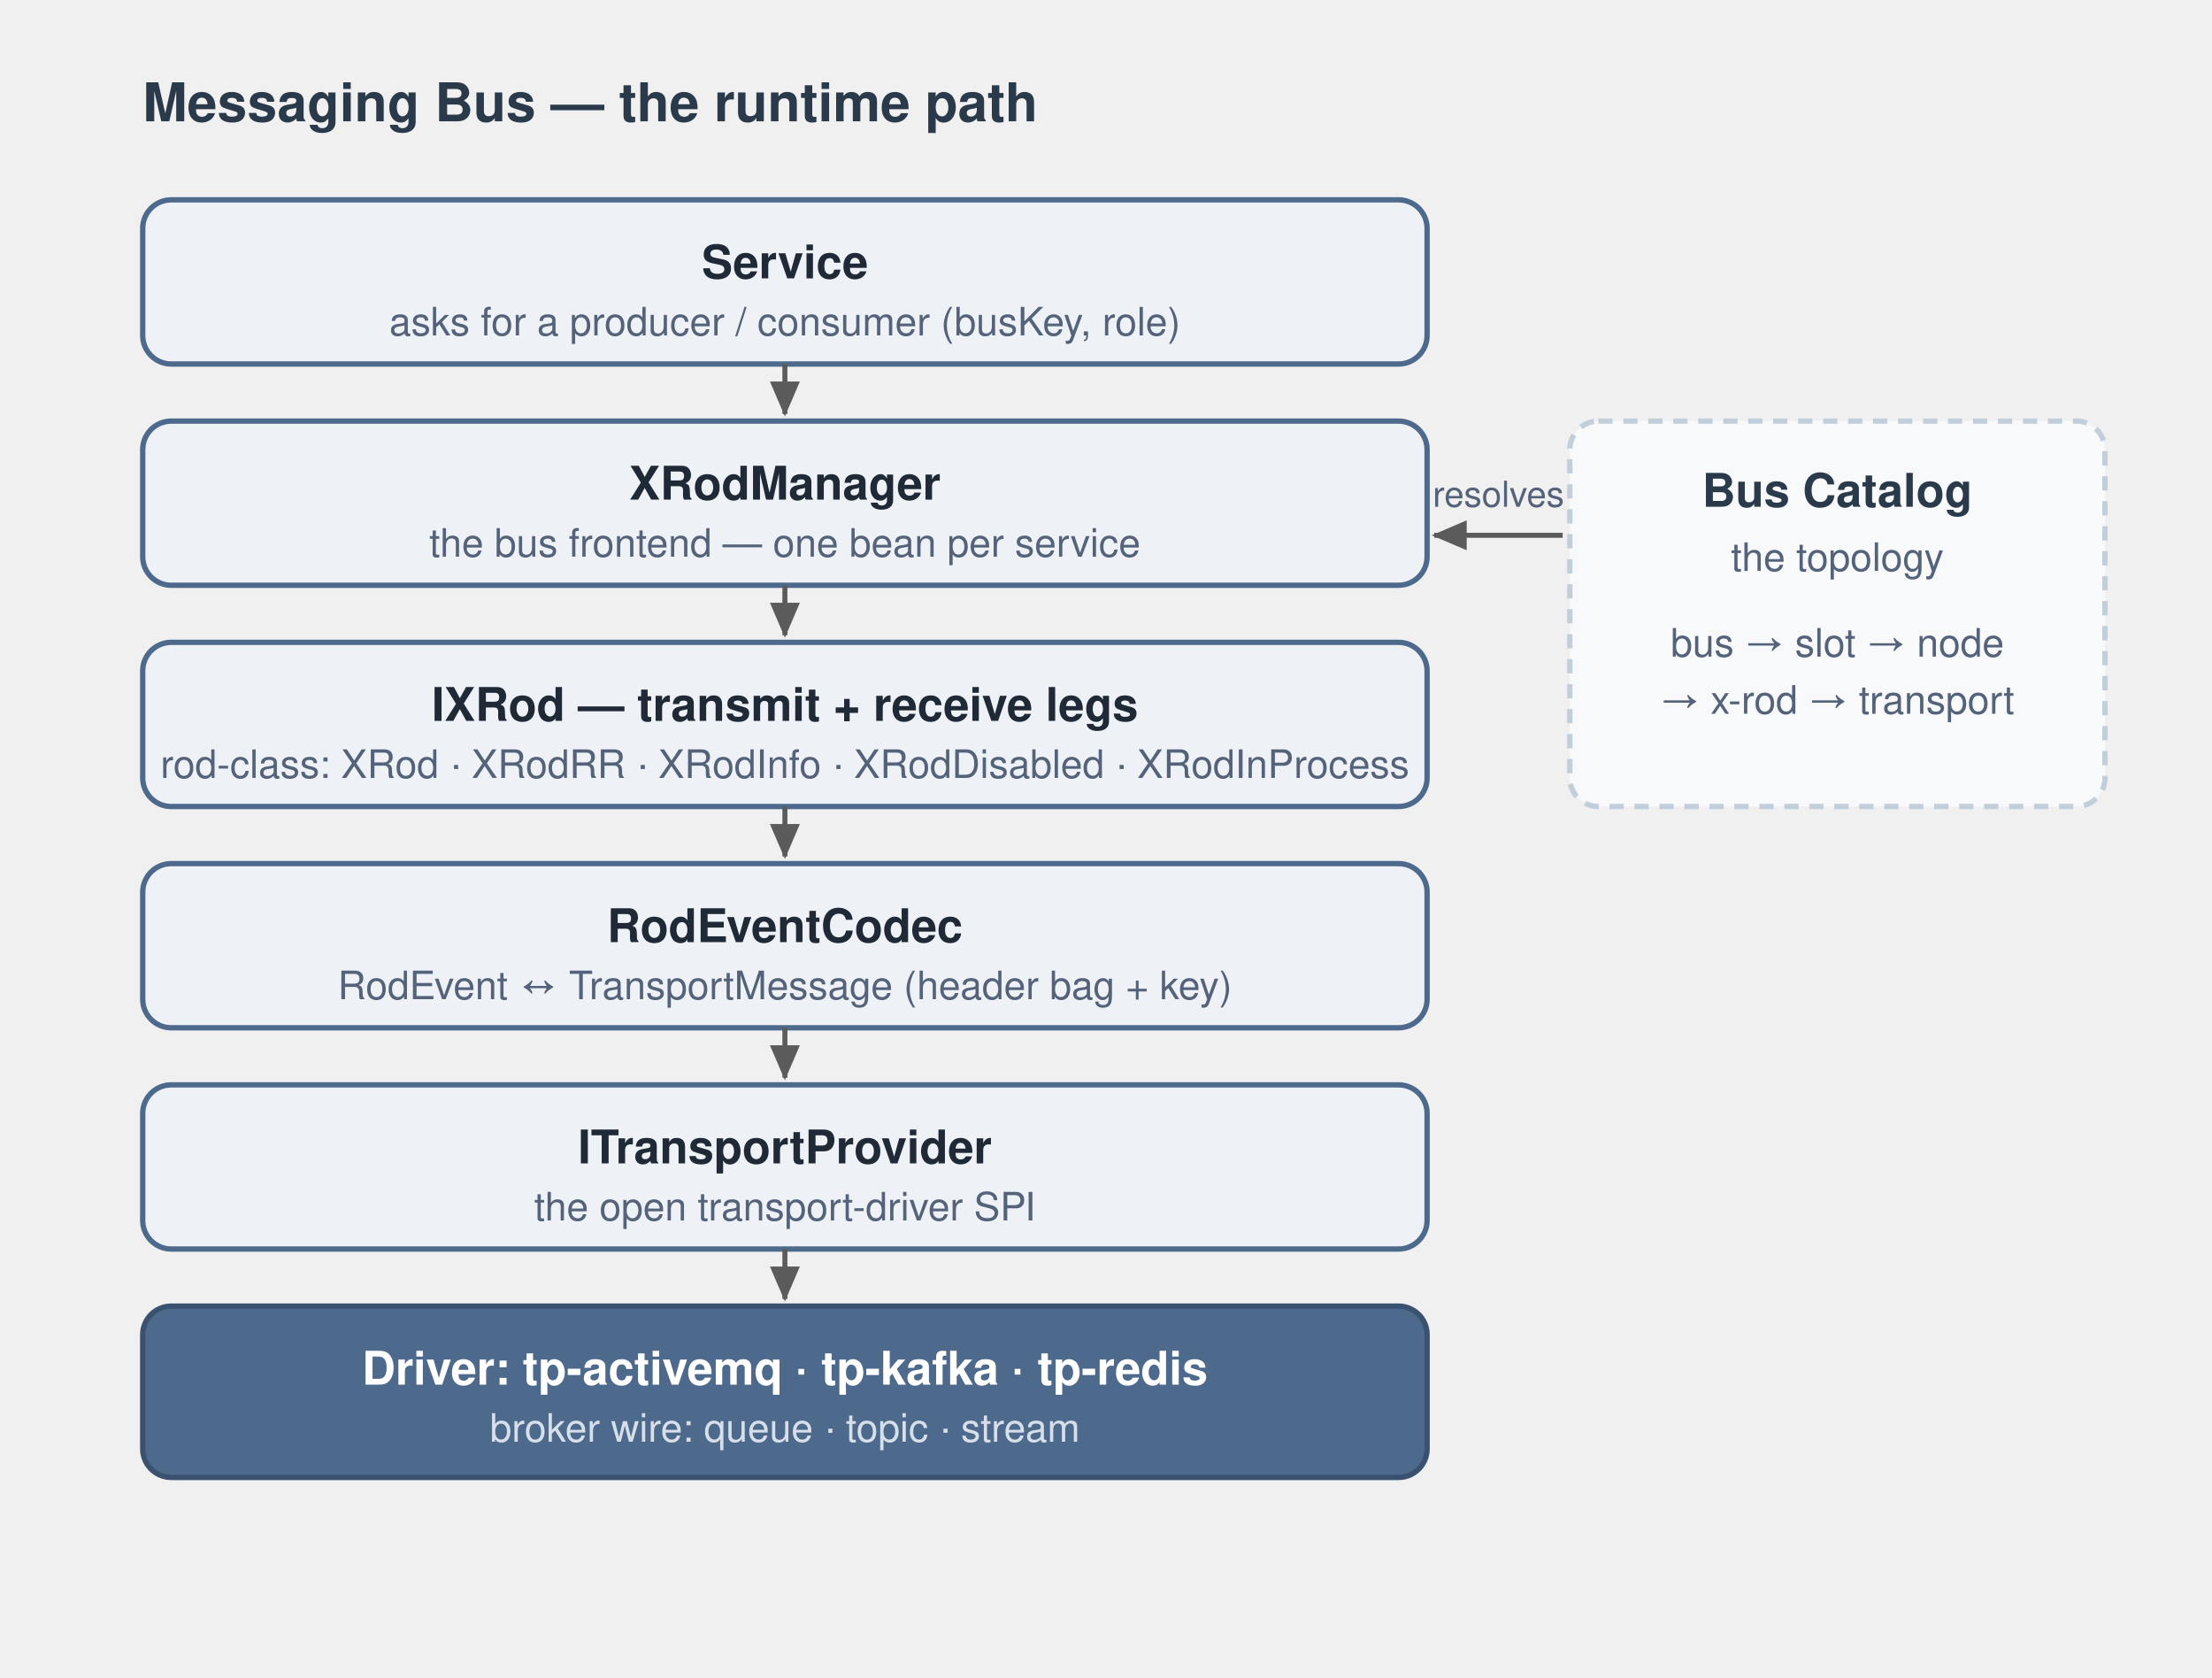
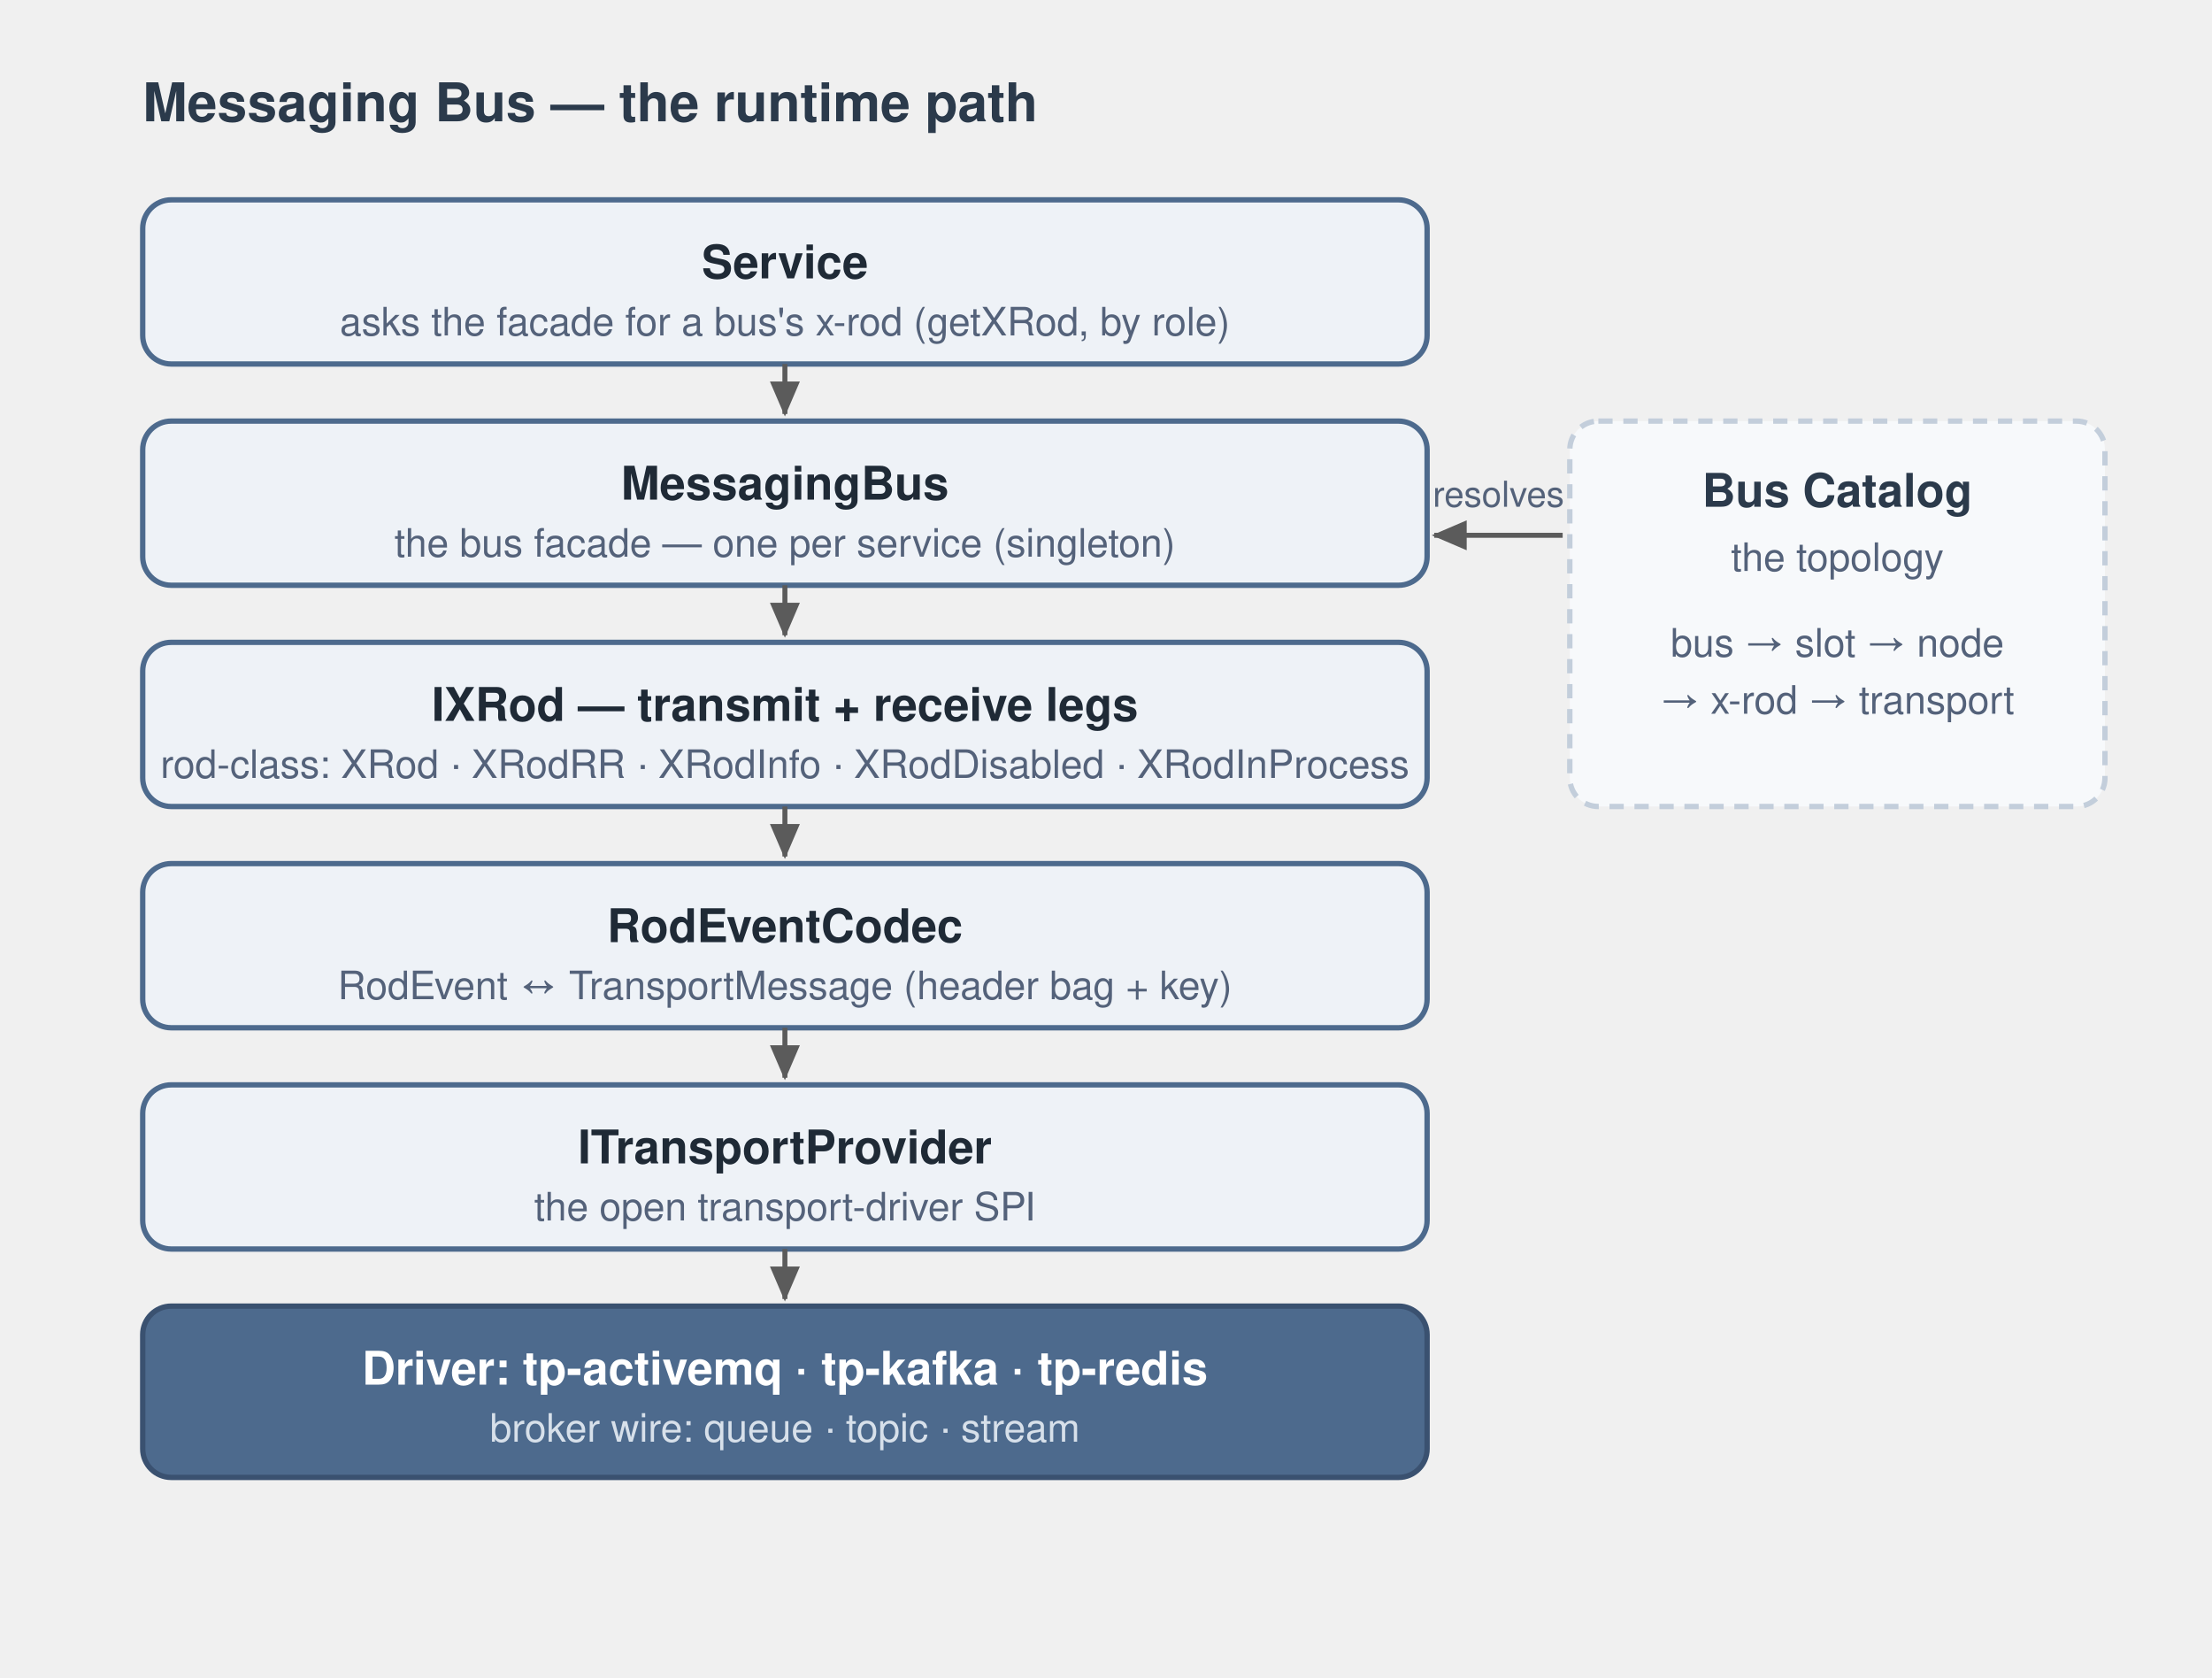
<svg xmlns="http://www.w3.org/2000/svg" viewBox="0 0 620 470" width="620" font-family="Segoe UI, Helvetica, Arial, sans-serif" font-size="13">
  <defs>
    <marker id="ar" markerWidth="9" markerHeight="9" refX="6.5" refY="3" orient="auto" markerUnits="strokeWidth">
      <path d="M0,0 L7,3 L0,6 z" fill="#5b5b5b" />
    </marker>
  </defs>
  <text x="40" y="34" font-weight="600" font-size="15" fill="#2b3a4b">Messaging Bus — the runtime path</text>
  <rect x="40" y="56" width="360" height="46" rx="8" fill="#eef2f7" stroke="#4D6A8D" stroke-width="1.5" />
  <text x="220" y="78" text-anchor="middle" font-weight="600" fill="#1f2a36">Service</text>
-   <text x="220" y="94" text-anchor="middle" font-size="11" fill="#54627a">asks for a producer / consumer (busKey, role)</text>
+   <text x="220" y="94" text-anchor="middle" font-size="11" fill="#54627a">asks the facade for a bus's x-rod (getXRod, by role)</text>
  <rect x="40" y="118" width="360" height="46" rx="8" fill="#eef2f7" stroke="#4D6A8D" stroke-width="1.5" />
-   <text x="220" y="140" text-anchor="middle" font-weight="600" fill="#1f2a36">XRodManager</text>
-   <text x="220" y="156" text-anchor="middle" font-size="11" fill="#54627a">the bus frontend — one bean per service</text>
+   <text x="220" y="140" text-anchor="middle" font-weight="600" fill="#1f2a36">MessagingBus</text>
+   <text x="220" y="156" text-anchor="middle" font-size="11" fill="#54627a">the bus facade — one per service (singleton)</text>
  <rect x="40" y="180" width="360" height="46" rx="8" fill="#eef2f7" stroke="#4D6A8D" stroke-width="1.5" />
  <text x="220" y="202" text-anchor="middle" font-weight="600" fill="#1f2a36">IXRod — transmit + receive legs</text>
  <text x="220" y="218" text-anchor="middle" font-size="11" fill="#54627a">rod-class: XRod · XRodRR · XRodInfo · XRodDisabled · XRodInProcess</text>
  <rect x="40" y="242" width="360" height="46" rx="8" fill="#eef2f7" stroke="#4D6A8D" stroke-width="1.5" />
  <text x="220" y="264" text-anchor="middle" font-weight="600" fill="#1f2a36">RodEventCodec</text>
  <text x="220" y="280" text-anchor="middle" font-size="11" fill="#54627a">RodEvent ↔ TransportMessage (header bag + key)</text>
  <rect x="40" y="304" width="360" height="46" rx="8" fill="#eef2f7" stroke="#4D6A8D" stroke-width="1.5" />
  <text x="220" y="326" text-anchor="middle" font-weight="600" fill="#1f2a36">ITransportProvider</text>
  <text x="220" y="342" text-anchor="middle" font-size="11" fill="#54627a">the open transport-driver SPI</text>
  <rect x="40" y="366" width="360" height="48" rx="8" fill="#4D6A8D" stroke="#3a5170" stroke-width="1.5" />
  <text x="220" y="388" text-anchor="middle" font-weight="600" fill="#ffffff">Driver: tp-activemq · tp-kafka · tp-redis</text>
  <text x="220" y="404" text-anchor="middle" font-size="11" fill="#d7e0ea">broker wire: queue · topic · stream</text>
  <line x1="220" y1="102" x2="220" y2="116" stroke="#5b5b5b" stroke-width="1.4" marker-end="url(#ar)" />
  <line x1="220" y1="164" x2="220" y2="178" stroke="#5b5b5b" stroke-width="1.4" marker-end="url(#ar)" />
  <line x1="220" y1="226" x2="220" y2="240" stroke="#5b5b5b" stroke-width="1.4" marker-end="url(#ar)" />
  <line x1="220" y1="288" x2="220" y2="302" stroke="#5b5b5b" stroke-width="1.4" marker-end="url(#ar)" />
  <line x1="220" y1="350" x2="220" y2="364" stroke="#5b5b5b" stroke-width="1.4" marker-end="url(#ar)" />
  <rect x="440" y="118" width="150" height="108" rx="8" fill="#f7f9fb" stroke="#c3cedb" stroke-width="1.5" stroke-dasharray="4 3" />
  <text x="515" y="142" text-anchor="middle" font-weight="600" fill="#2b3a4b">Bus Catalog</text>
  <text x="515" y="160" text-anchor="middle" font-size="11" fill="#54627a">the topology</text>
  <text x="515" y="184" text-anchor="middle" font-size="11" fill="#54627a">bus → slot → node</text>
  <text x="515" y="200" text-anchor="middle" font-size="11" fill="#54627a">→ x-rod → transport</text>
  <line x1="438" y1="150" x2="402" y2="150" stroke="#5b5b5b" stroke-width="1.4" marker-end="url(#ar)" />
  <text x="420" y="142" text-anchor="middle" font-size="10" fill="#54627a">resolves</text>
</svg>
